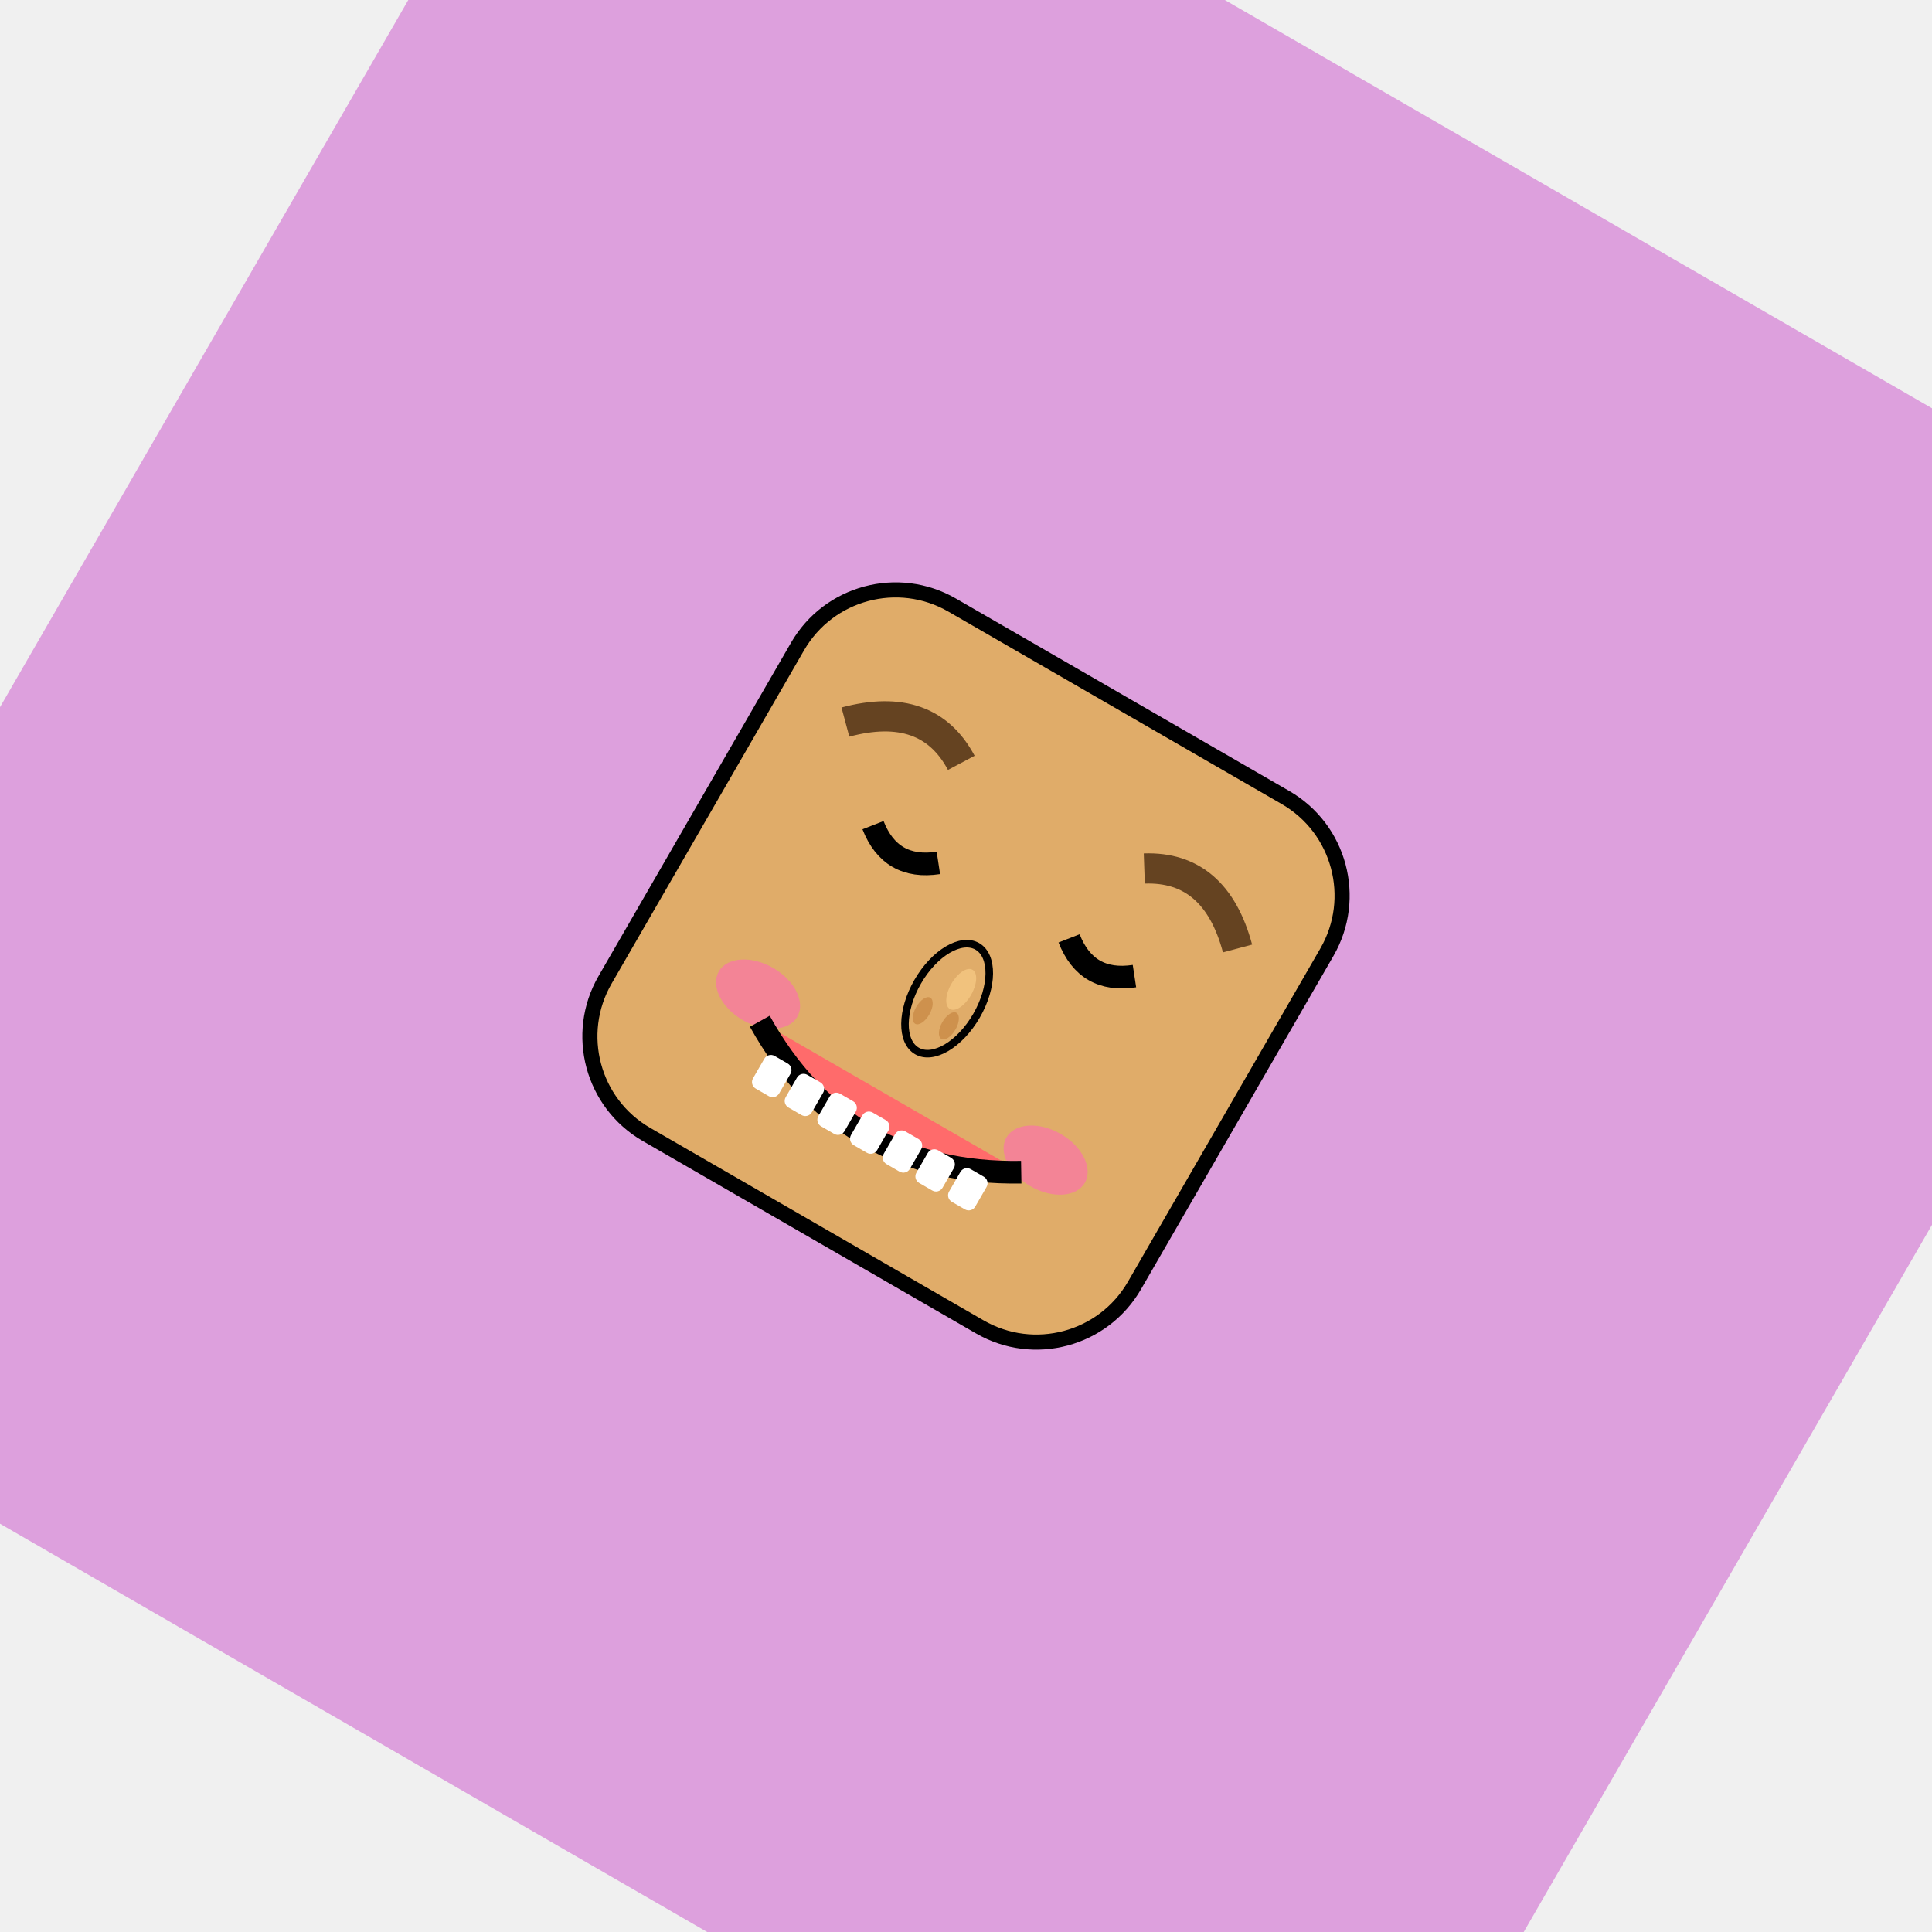
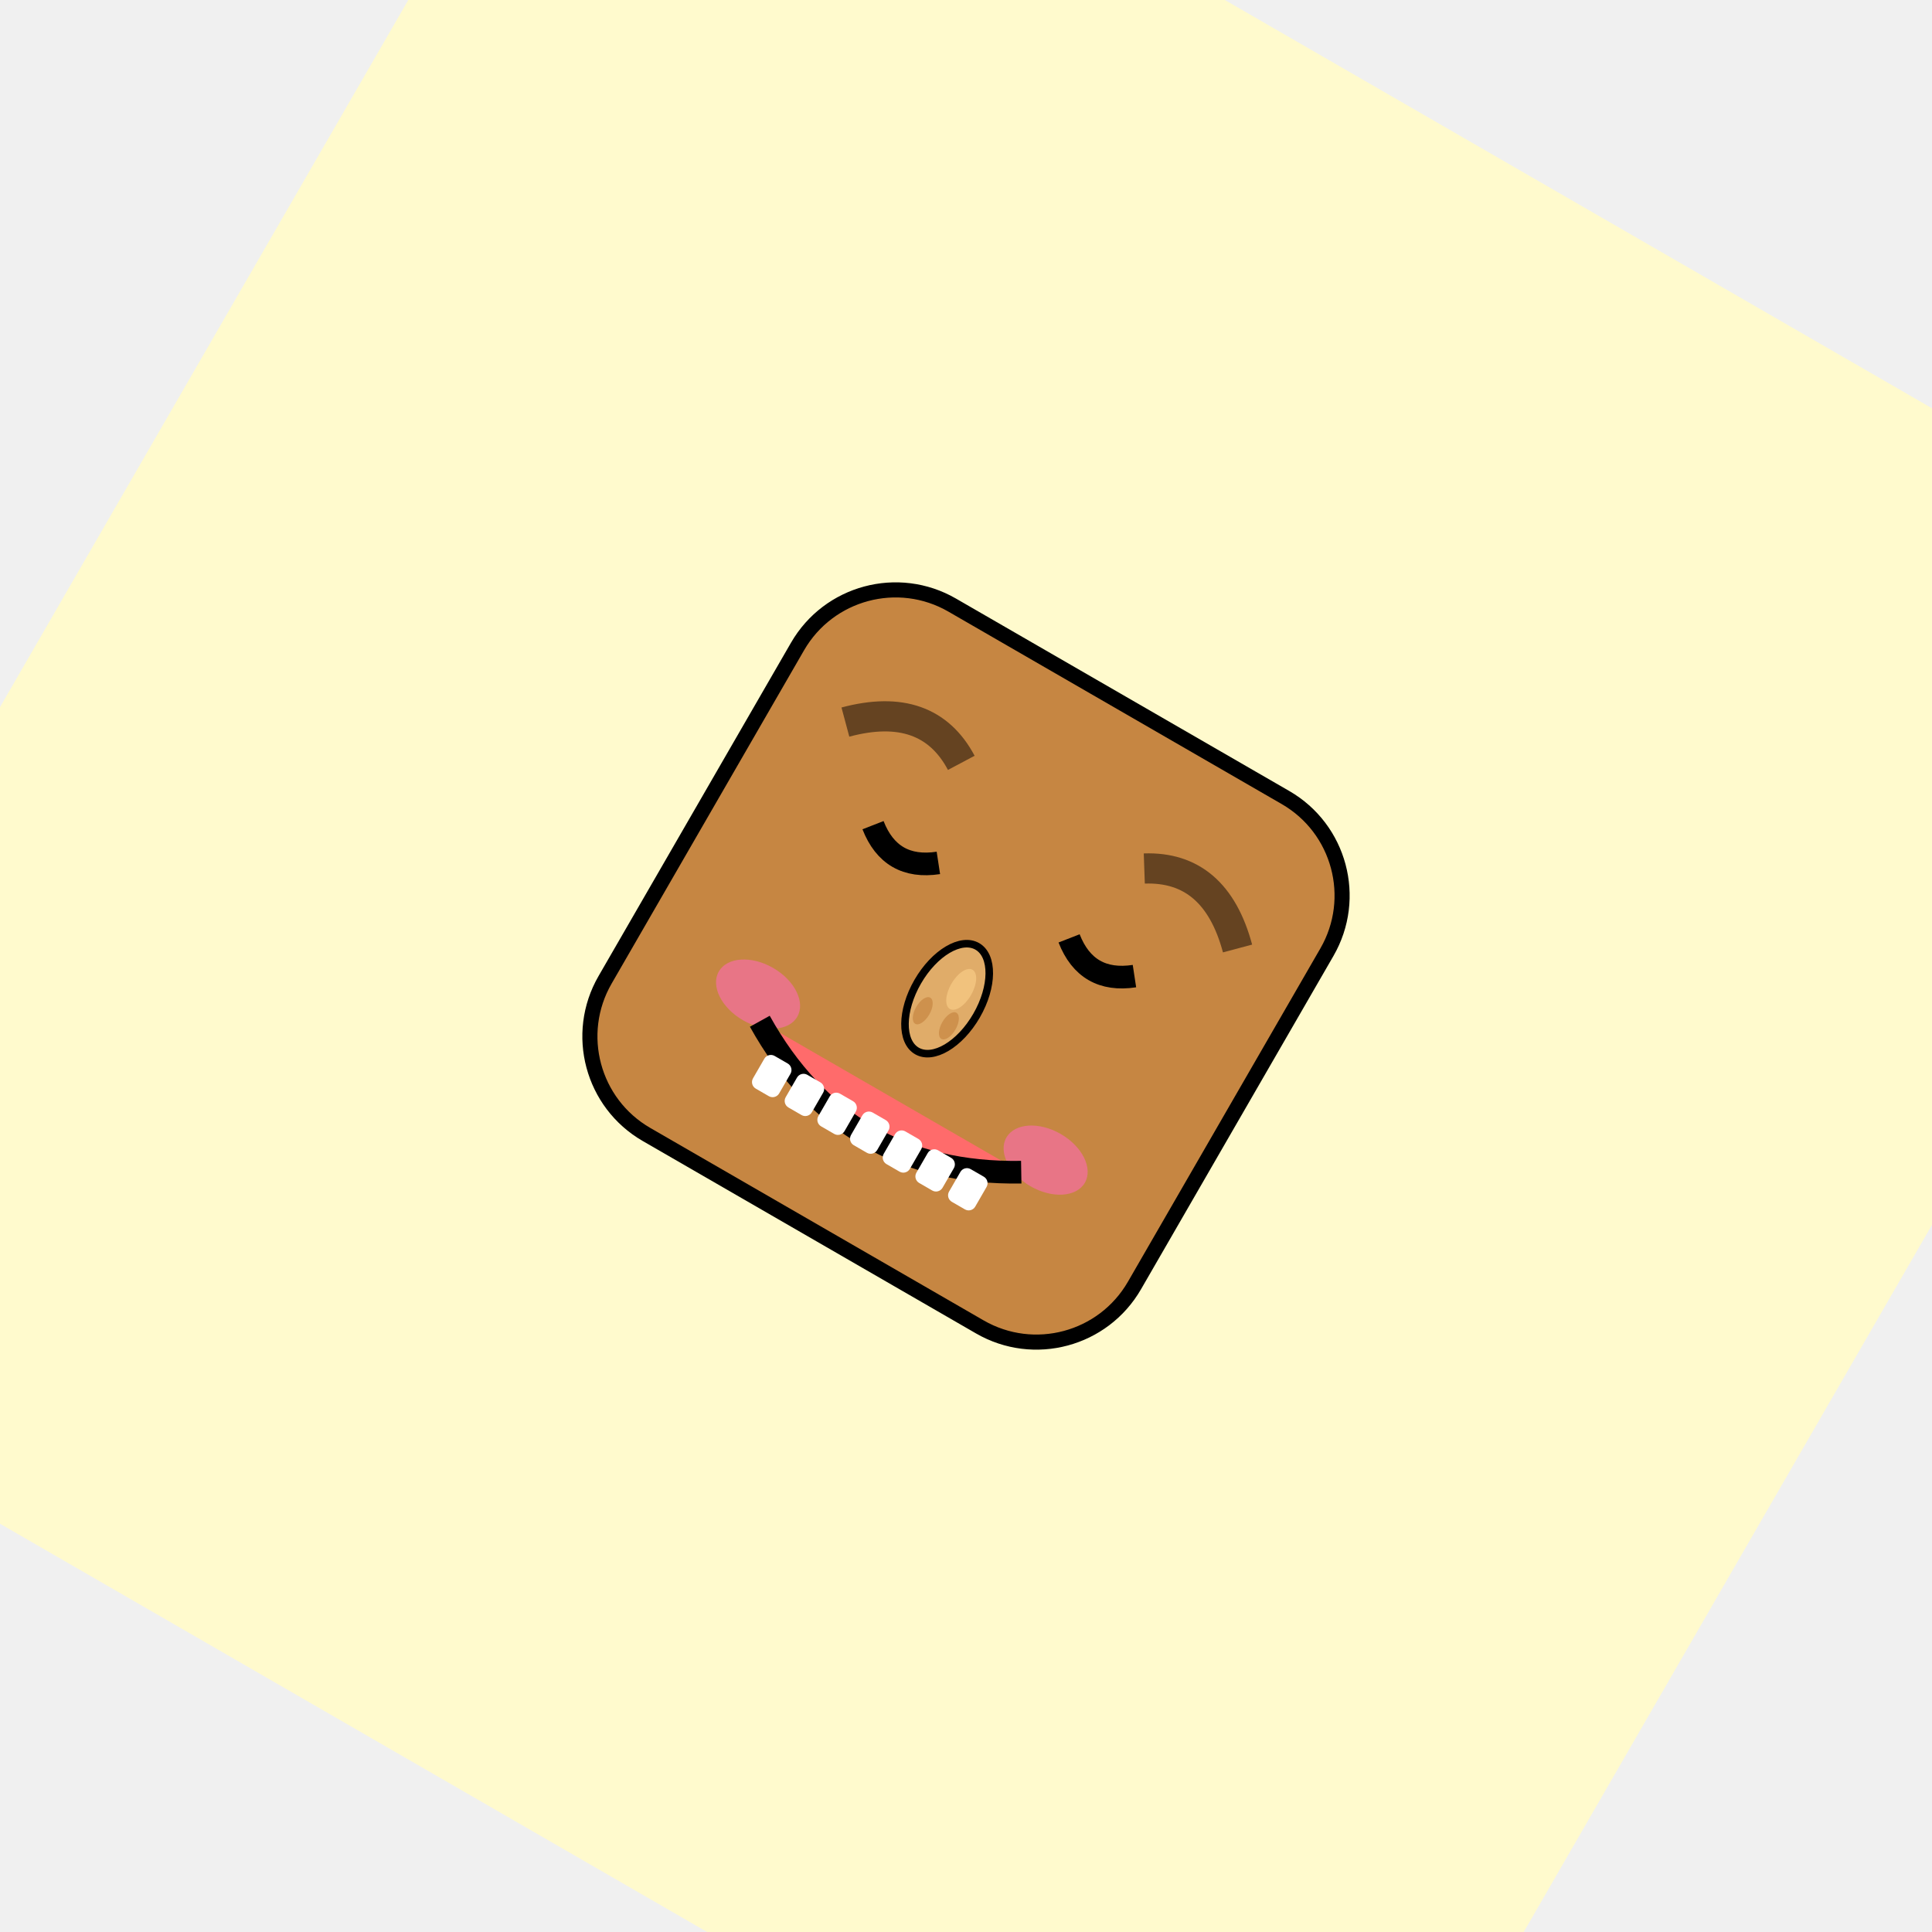
<svg xmlns="http://www.w3.org/2000/svg" width="256" height="256">
  <g transform="rotate(30 128 128) scale(-1,1) translate(-256,0)">
-     <rect width="100%" height="100%" fill="#DDA0DD" />
-     <rect x="87.5" y="87.5" width="81" height="81" rx="15" ry="15" fill="#E0AC69" stroke="#000" stroke-width="2" />
+     <rect width="100%" height="100%" fill="#FFFACD" />
+     <rect x="87.5" y="87.5" width="81" height="81" rx="15" ry="15" fill="#C68642" stroke="#000" stroke-width="2" />
    <path d="M 108 118 Q 113 122 118 118" stroke="#000" stroke-width="3" fill="none" />
    <path d="M 138 118 Q 143 122 148 118" stroke="#000" stroke-width="3" fill="none" />
    <path d="M 98 108 Q 106 100 114 105" stroke="#654321" stroke-width="4" fill="none" />
    <path d="M 142 105 Q 150 100 158 108" stroke="#654321" stroke-width="4" fill="none" />
    <ellipse cx="128" cy="133" rx="4.5" ry="8" fill="#E0AC69" stroke="#000" stroke-width="1" />
    <ellipse cx="127" cy="131" rx="1.5" ry="3" fill="#F1C27D" />
    <ellipse cx="126" cy="136" rx="1" ry="2" fill="#C68642" opacity="0.7" />
    <ellipse cx="130" cy="136" rx="1" ry="2" fill="#C68642" opacity="0.7" />
    <ellipse cx="106" cy="145" rx="6" ry="4" fill="#FF69B4" fill-opacity="0.6" />
    <ellipse cx="150" cy="145" rx="6" ry="4" fill="#FF69B4" fill-opacity="0.6" />
    <path d="M 108 148 Q 128 160 148 148" stroke="#000" stroke-width="3" fill="#FF6B6B" />
    <rect x="111" y="151" width="4" height="5" fill="white" rx="1" />
    <rect x="116" y="151" width="4" height="5" fill="white" rx="1" />
    <rect x="121" y="151" width="4" height="5" fill="white" rx="1" />
    <rect x="126" y="151" width="4" height="5" fill="white" rx="1" />
    <rect x="131" y="151" width="4" height="5" fill="white" rx="1" />
    <rect x="136" y="151" width="4" height="5" fill="white" rx="1" />
    <rect x="141" y="151" width="4" height="5" fill="white" rx="1" />
  </g>
</svg>
